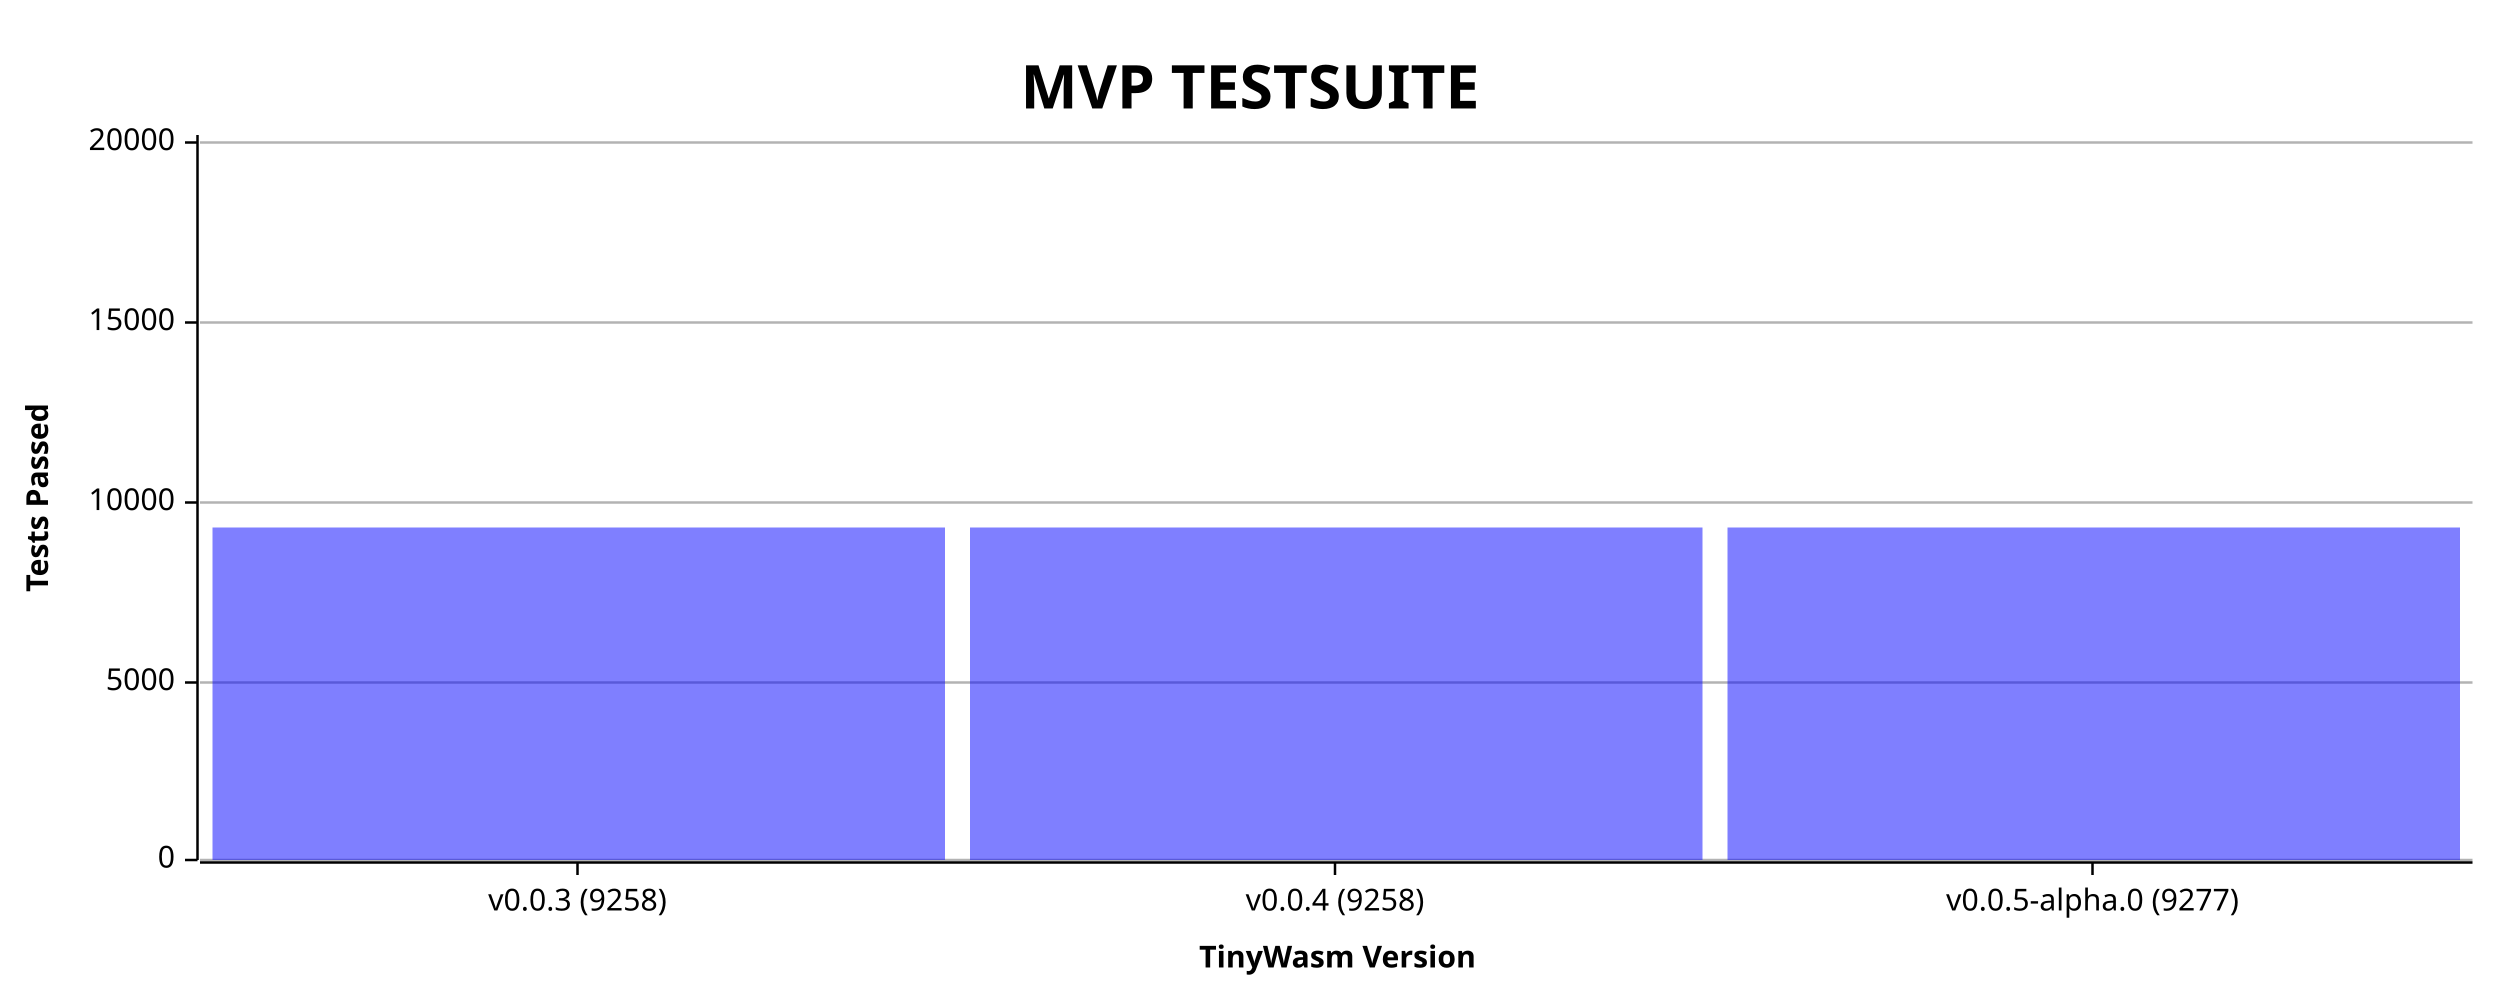
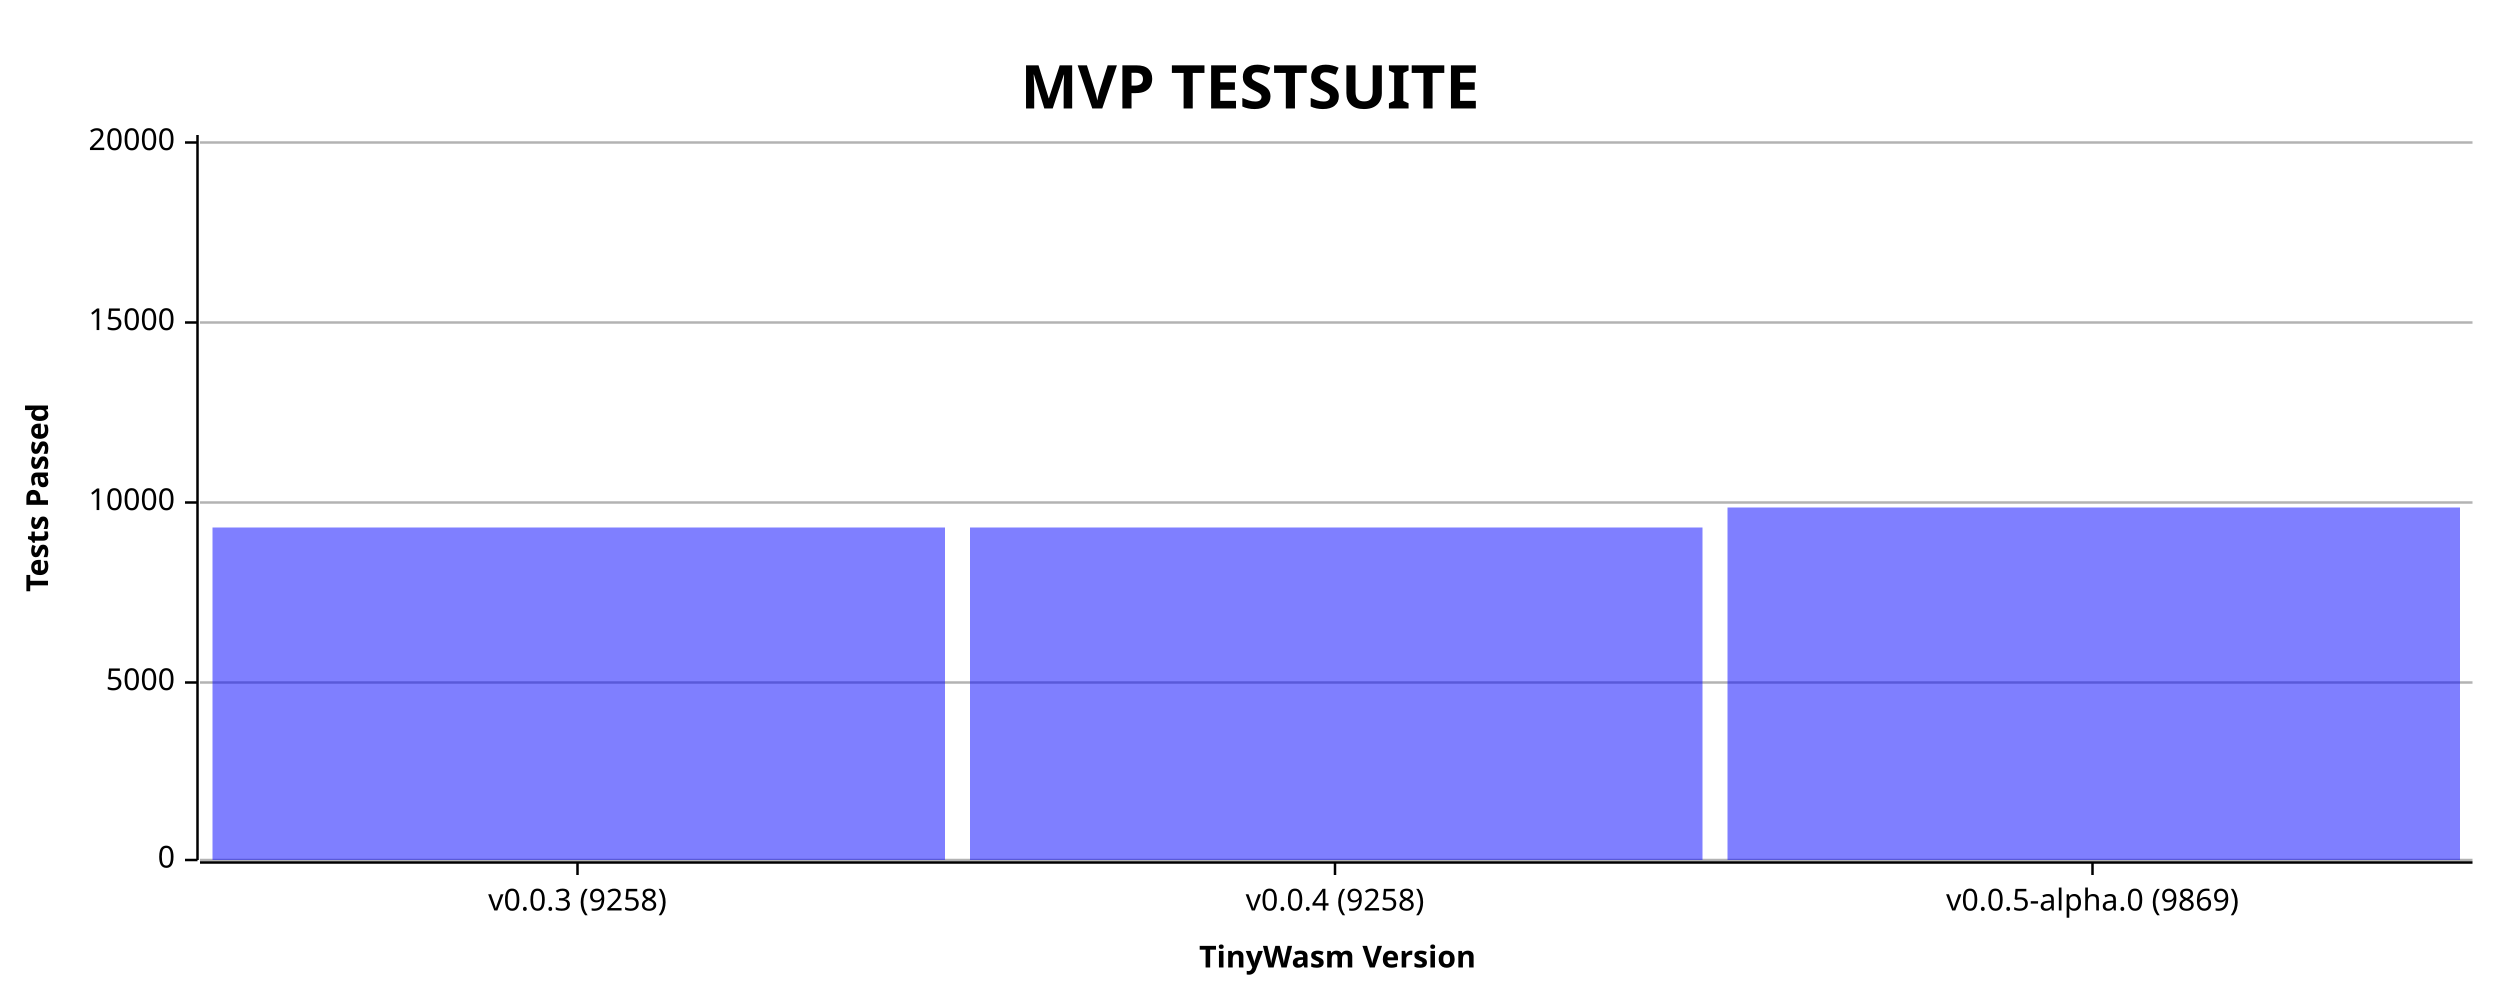
<svg xmlns="http://www.w3.org/2000/svg" width="1000" height="400" viewBox="0 0 1000 400">
  <rect x="0" y="0" width="1000" height="400" opacity="1" fill="#FFFFFF" stroke="none" />
  <text x="500" y="25" dy="0.76em" text-anchor="middle" font-family="Victor Mono" font-size="24.194" opacity="1" fill="#000000" font-weight="bold">
MVP TESTSUITE
</text>
  <text x="10" y="199" dy="0.76em" text-anchor="middle" font-family="Victor Mono" font-size="12.097" opacity="1" fill="#000000" font-weight="bold" transform="rotate(270, 10, 199)">
Tests Passed
</text>
  <text x="535" y="390" dy="-0.5ex" text-anchor="middle" font-family="Victor Mono" font-size="12.097" opacity="1" fill="#000000" font-weight="bold">
TinyWasm Version
</text>
  <line opacity="0.3" stroke="#000000" stroke-width="1" x1="80" y1="344" x2="989" y2="344" />
  <line opacity="0.3" stroke="#000000" stroke-width="1" x1="80" y1="273" x2="989" y2="273" />
  <line opacity="0.3" stroke="#000000" stroke-width="1" x1="80" y1="201" x2="989" y2="201" />
  <line opacity="0.3" stroke="#000000" stroke-width="1" x1="80" y1="129" x2="989" y2="129" />
  <line opacity="0.3" stroke="#000000" stroke-width="1" x1="80" y1="57" x2="989" y2="57" />
  <polyline fill="none" opacity="1" stroke="#000000" stroke-width="1" points="79,54 79,344 " />
  <text x="70" y="344" dy="0.5ex" text-anchor="end" font-family="Victor Mono" font-size="12.097" opacity="1" fill="#000000">
0
</text>
  <polyline fill="none" opacity="1" stroke="#000000" stroke-width="1" points="74,344 79,344 " />
  <text x="70" y="273" dy="0.5ex" text-anchor="end" font-family="Victor Mono" font-size="12.097" opacity="1" fill="#000000">
5000
</text>
  <polyline fill="none" opacity="1" stroke="#000000" stroke-width="1" points="74,273 79,273 " />
  <text x="70" y="201" dy="0.5ex" text-anchor="end" font-family="Victor Mono" font-size="12.097" opacity="1" fill="#000000">
10000
</text>
  <polyline fill="none" opacity="1" stroke="#000000" stroke-width="1" points="74,201 79,201 " />
  <text x="70" y="129" dy="0.5ex" text-anchor="end" font-family="Victor Mono" font-size="12.097" opacity="1" fill="#000000">
15000
</text>
  <polyline fill="none" opacity="1" stroke="#000000" stroke-width="1" points="74,129 79,129 " />
  <text x="70" y="57" dy="0.5ex" text-anchor="end" font-family="Victor Mono" font-size="12.097" opacity="1" fill="#000000">
20000
</text>
  <polyline fill="none" opacity="1" stroke="#000000" stroke-width="1" points="74,57 79,57 " />
  <polyline fill="none" opacity="1" stroke="#000000" stroke-width="1" points="80,345 989,345 " />
  <text x="231" y="355" dy="0.76em" text-anchor="middle" font-family="Victor Mono" font-size="12.097" opacity="1" fill="#000000">
v0.0.3 (9258)
</text>
  <polyline fill="none" opacity="1" stroke="#000000" stroke-width="1" points="231,345 231,350 " />
  <text x="534" y="355" dy="0.76em" text-anchor="middle" font-family="Victor Mono" font-size="12.097" opacity="1" fill="#000000">
v0.0.4 (9258)
</text>
  <polyline fill="none" opacity="1" stroke="#000000" stroke-width="1" points="534,345 534,350 " />
  <text x="837" y="355" dy="0.76em" text-anchor="middle" font-family="Victor Mono" font-size="12.097" opacity="1" fill="#000000">
- v0.0.5-alpha.0 (9277)
+ v0.0.5-alpha.0 (9869)
</text>
  <polyline fill="none" opacity="1" stroke="#000000" stroke-width="1" points="837,345 837,350 " />
  <rect x="85" y="211" width="293" height="133" opacity="0.5" fill="#0000FF" stroke="none" />
  <rect x="388" y="211" width="293" height="133" opacity="0.5" fill="#0000FF" stroke="none" />
-   <rect x="691" y="211" width="293" height="133" opacity="0.5" fill="#0000FF" stroke="none" />
+   <rect x="691" y="203" width="293" height="141" opacity="0.5" fill="#0000FF" stroke="none" />
</svg>
